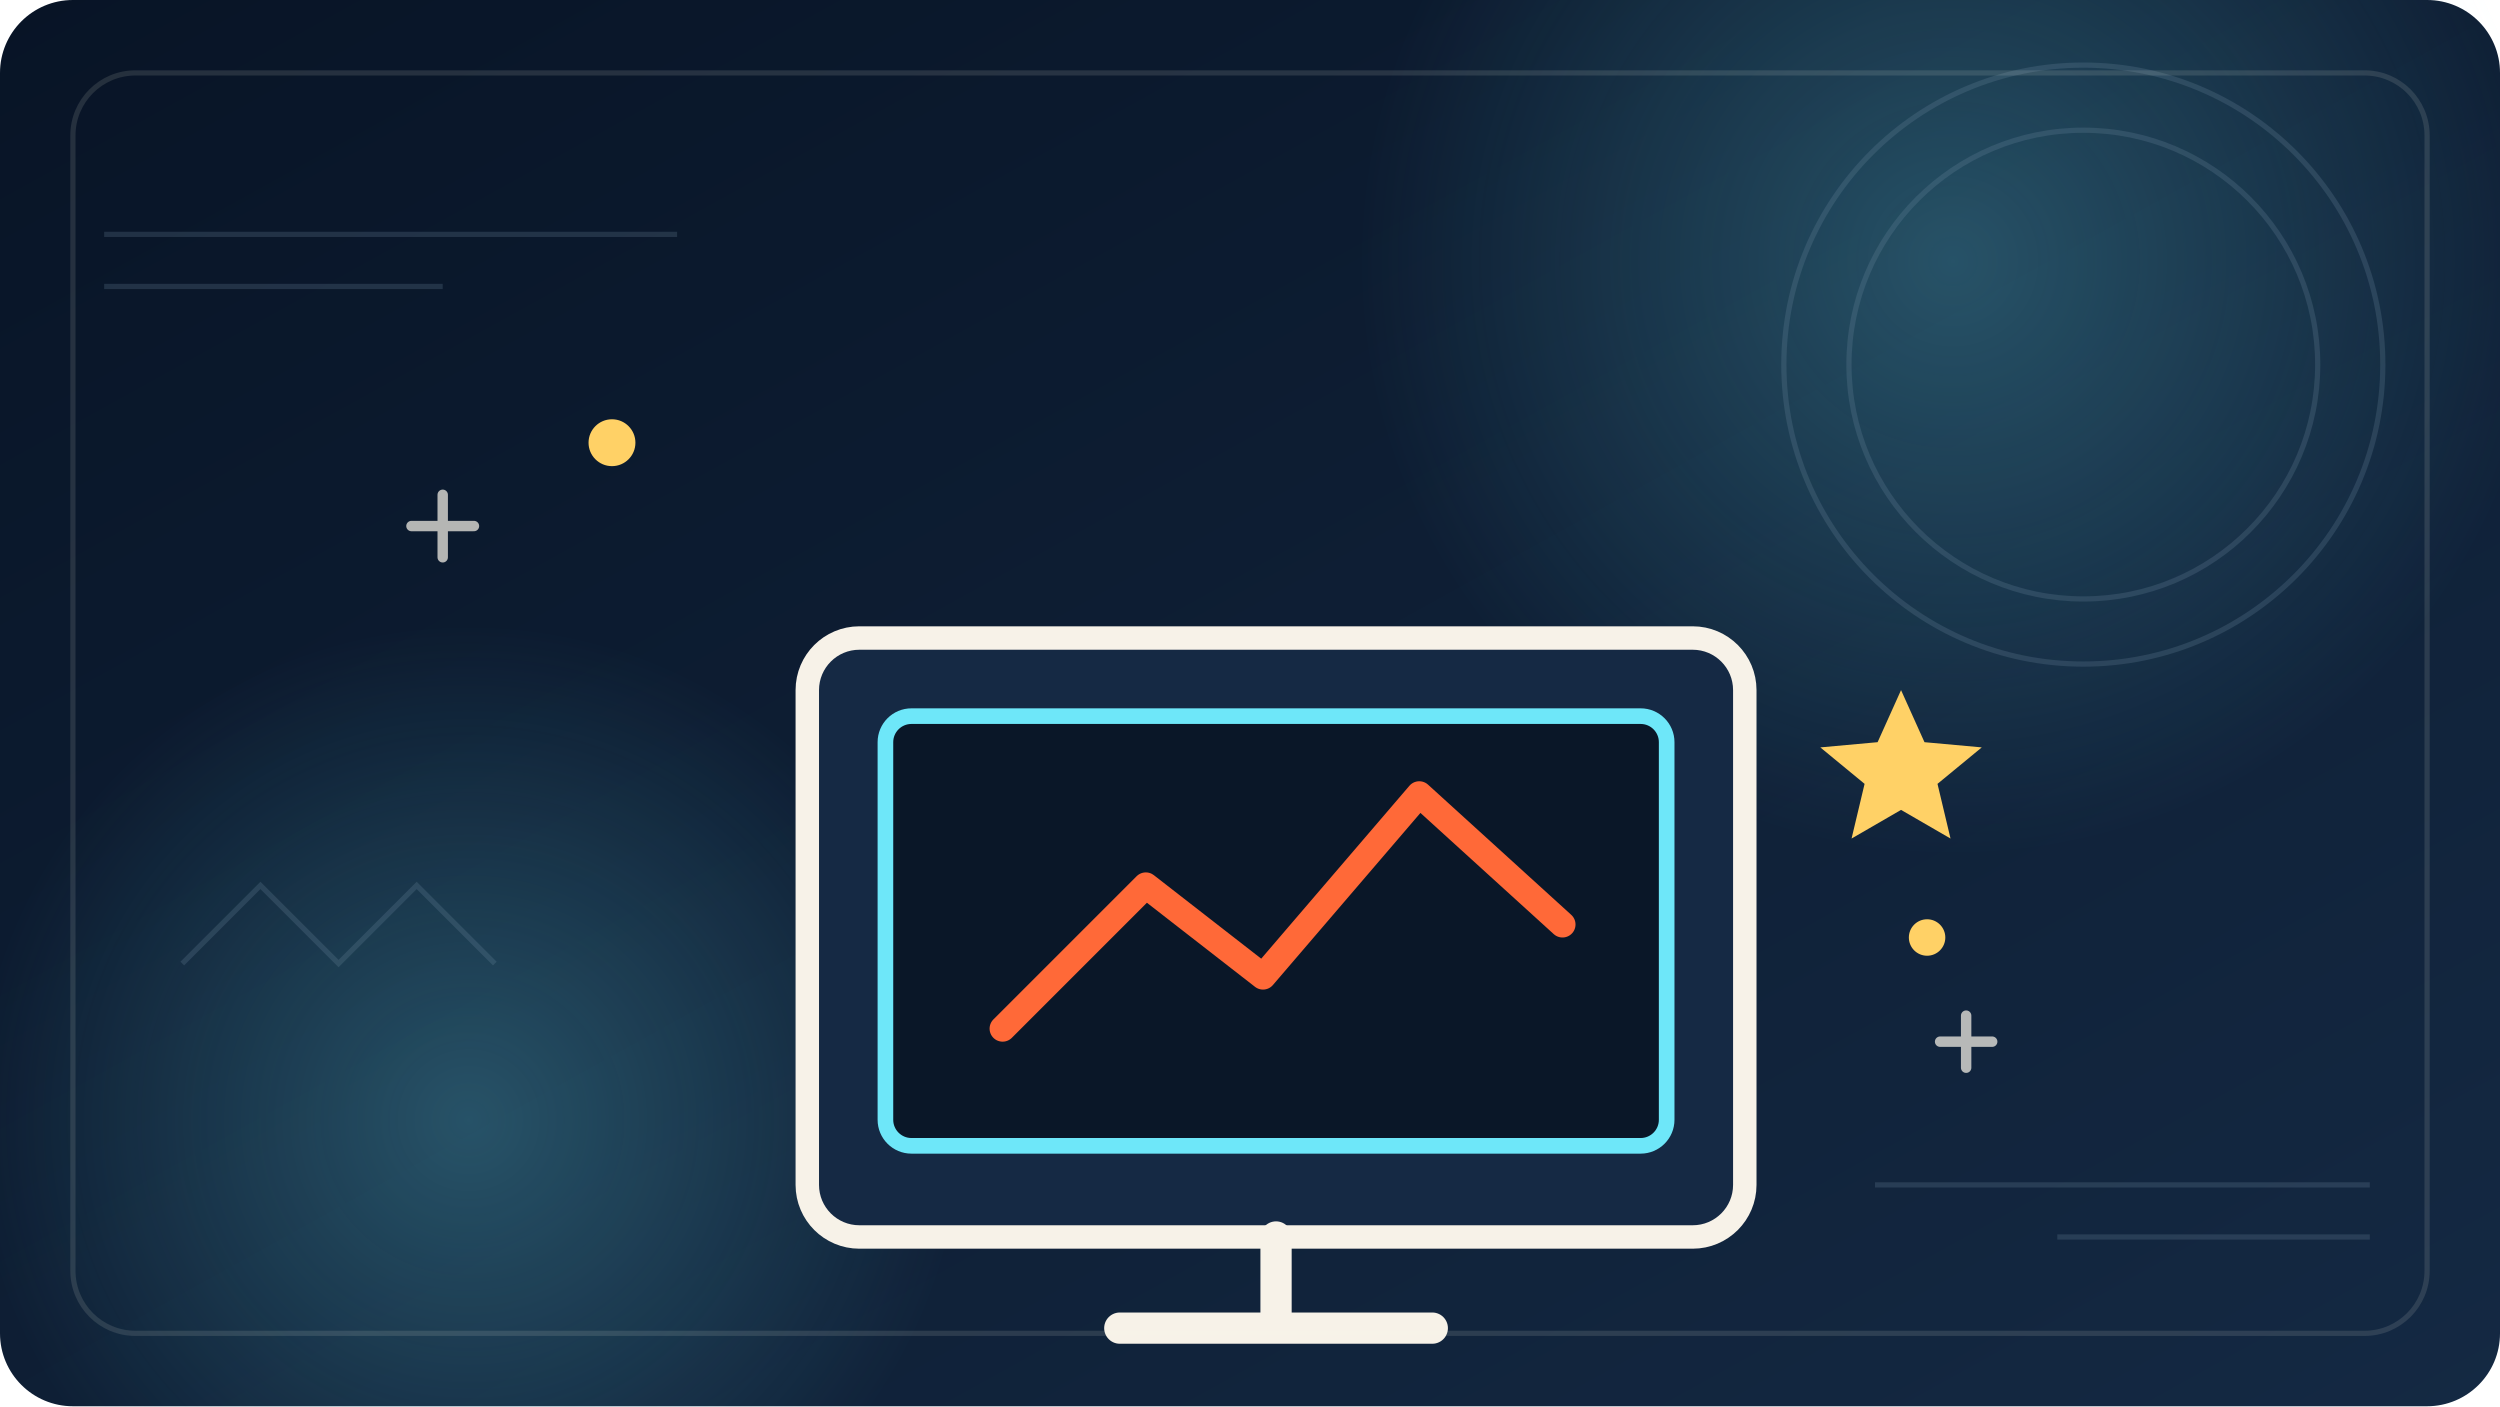
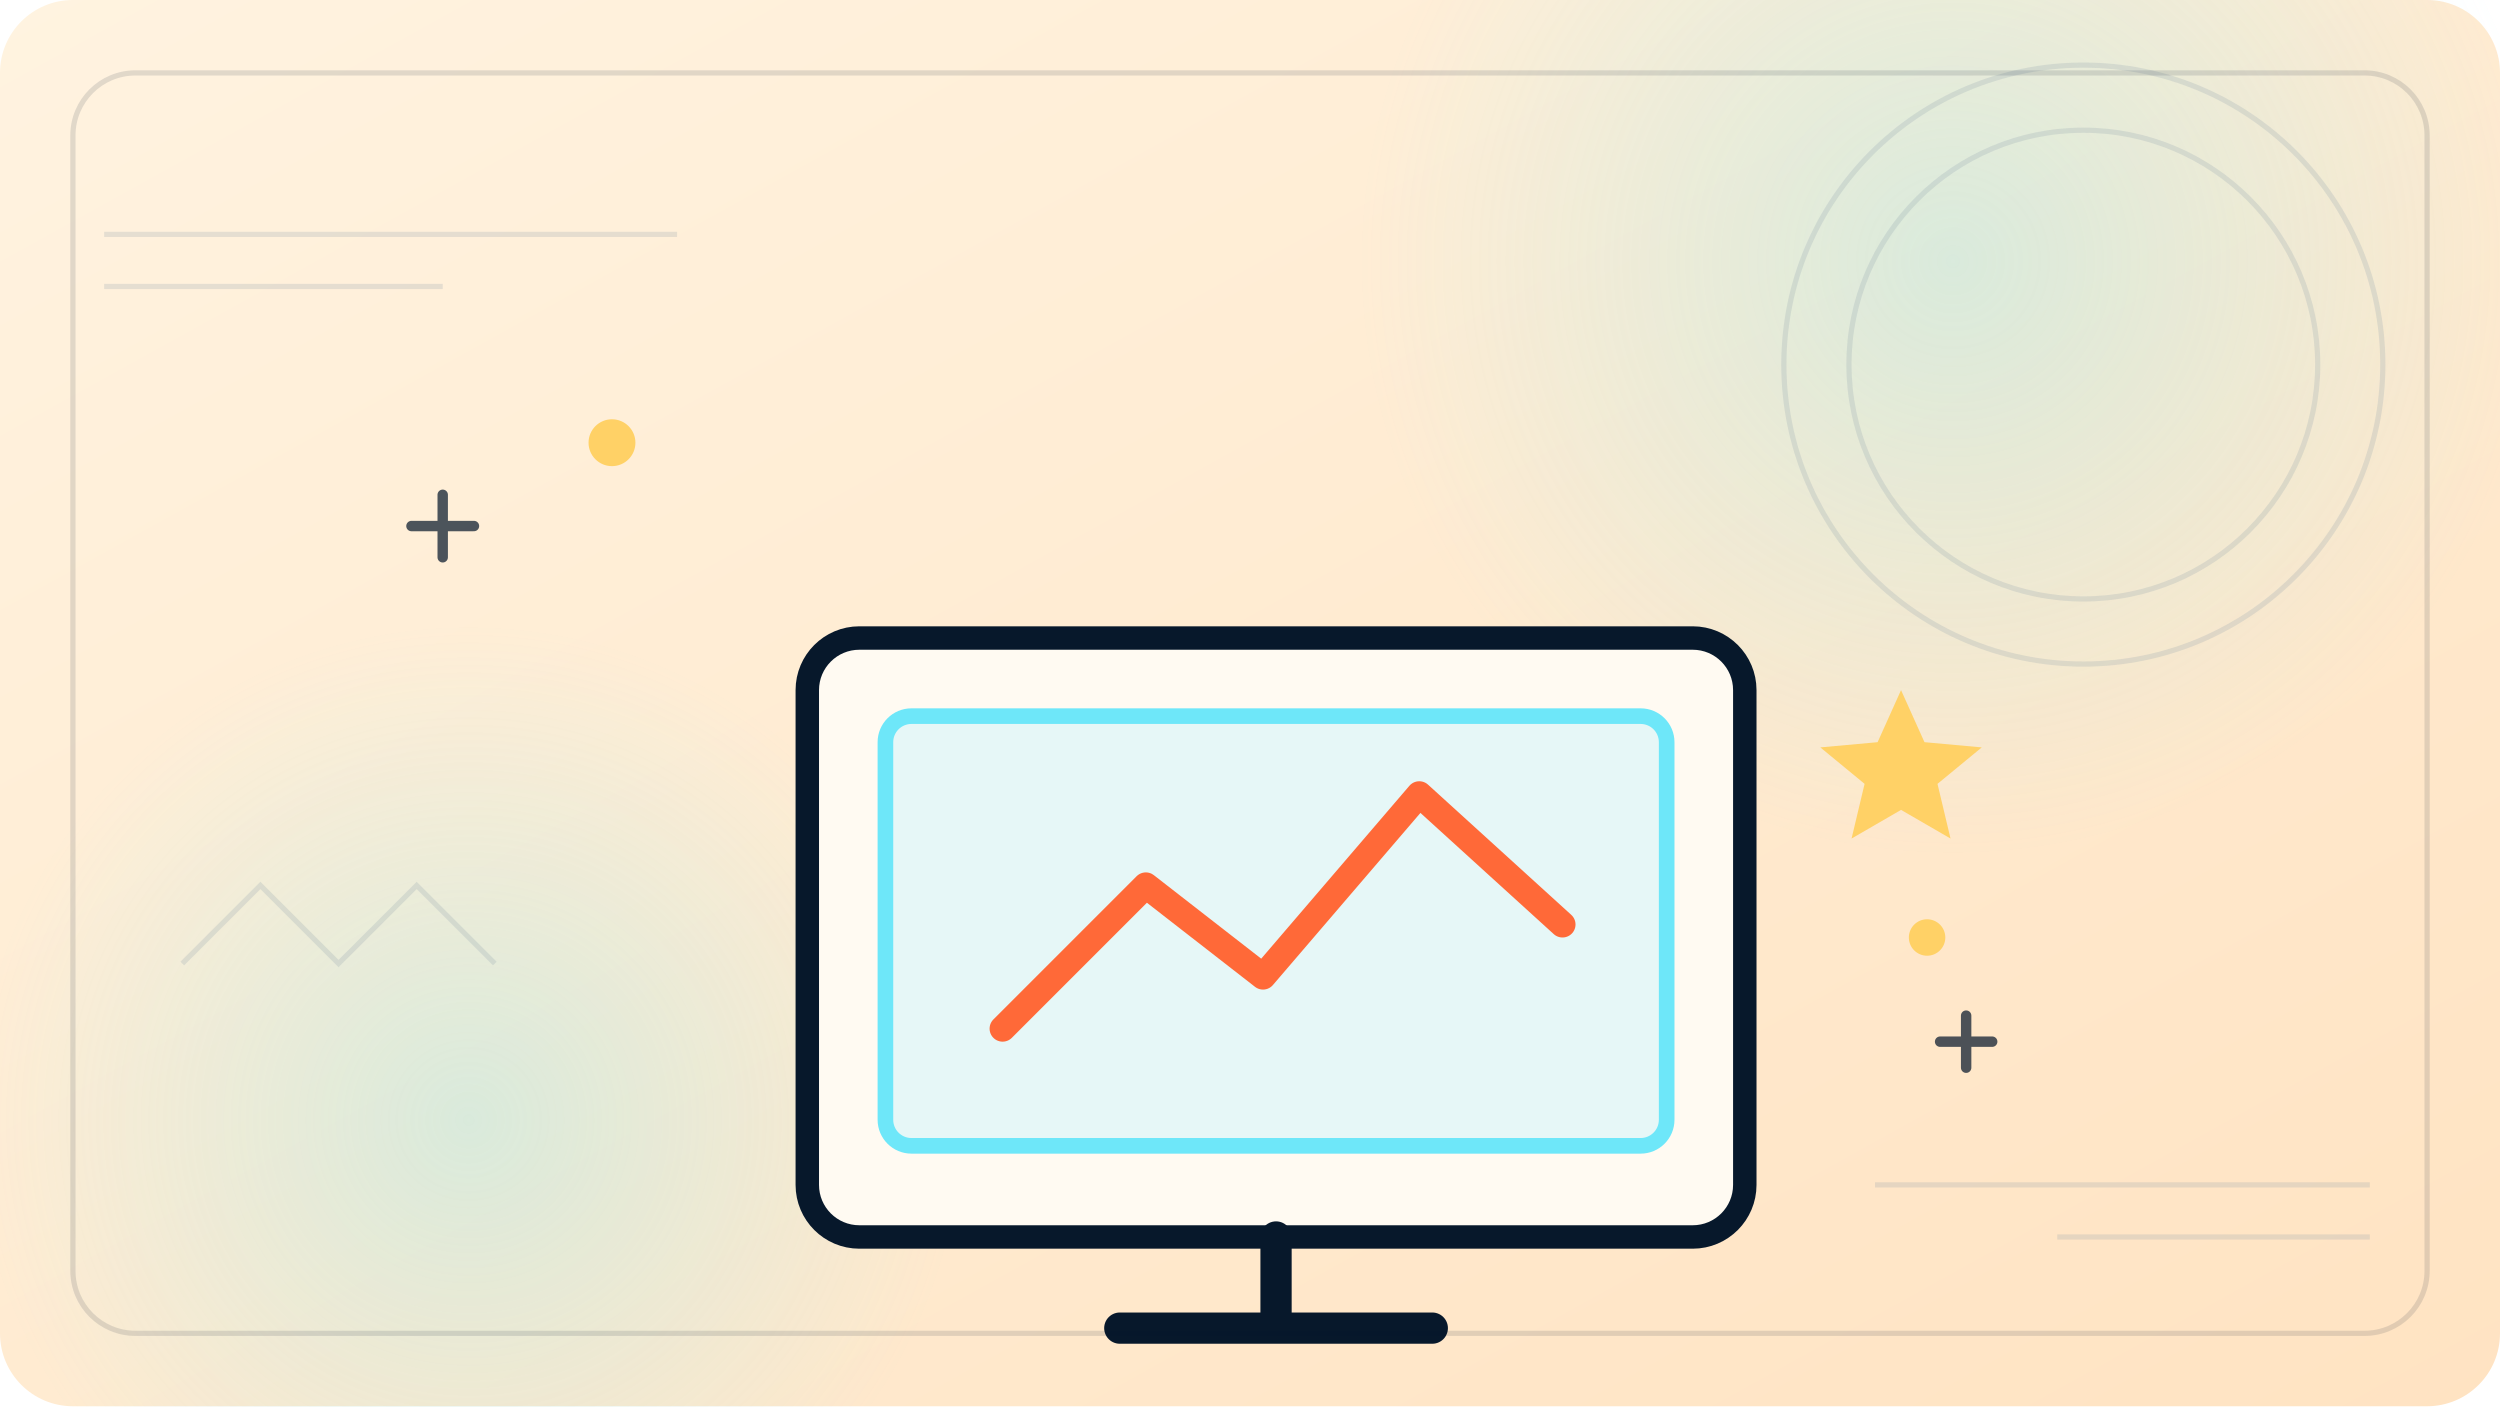
<svg xmlns="http://www.w3.org/2000/svg" width="1200" height="675" viewBox="0 0 960 540" role="img" aria-labelledby="title desc">
  <defs>
    <linearGradient id="bg" x1="0" y1="0" x2="1" y2="1">
-       <stop offset="0" stop-color="#081426" />
-       <stop offset="1" stop-color="#142943" />
+       <stop offset="0" stop-color="#fff3e0" />
+       <stop offset="1" stop-color="#ffe3c2" />
    </linearGradient>
    <radialGradient id="glow">
      <stop offset="0" stop-color="#6ee7f9" stop-opacity=".26" />
      <stop offset="1" stop-color="#6ee7f9" stop-opacity="0" />
    </radialGradient>
  </defs>
  <rect width="960" height="540" rx="28" fill="url(#bg)" />
  <circle cx="750" cy="100" r="230" fill="url(#glow)" />
  <circle cx="180" cy="430" r="190" fill="url(#glow)" />
-   <g fill="none" stroke="#7891ac" stroke-opacity=".22" stroke-width="2">
+   <g fill="none" stroke="#8a9bac" stroke-opacity=".22" stroke-width="2">
    <path d="M40 90h220M40 110h130M720 455h190M790 475h120" />
    <circle cx="800" cy="140" r="90" />
    <circle cx="800" cy="140" r="115" />
    <path d="M70 370l30-30 30 30 30-30 30 30" />
  </g>
  <g transform="translate(0 0)">
-     <rect x="310" y="245" width="360" height="230" rx="20" fill="#152944" stroke="#f7f2e8" stroke-width="9" />
-     <rect x="340" y="275" width="300" height="165" rx="10" fill="#0a1728" stroke="#6ee7f9" stroke-width="6" />
-     <path d="M430 510h120m-60-35v35" stroke="#f7f2e8" stroke-width="12" stroke-linecap="round" />
+     <rect x="310" y="245" width="360" height="230" rx="20" fill="#fffaf2" stroke="#07182b" stroke-width="9" />
+     <rect x="340" y="275" width="300" height="165" rx="10" fill="#e6f7f7" stroke="#6ee7f9" stroke-width="6" />
+     <path d="M430 510h120m-60-35v35" stroke="#07182b" stroke-width="12" stroke-linecap="round" />
    <path d="M385 395l55-55 45 35 60-70 55 50" fill="none" stroke="#ff6938" stroke-width="10" stroke-linecap="round" stroke-linejoin="round" />
  </g>
  <g fill="#ffd166">
    <path d="M730 265l9 20 22 2-17 14 5 21-19-11-19 11 5-21-17-14 22-2z" />
    <circle cx="740" cy="360" r="7" />
    <circle cx="235" cy="170" r="9" />
  </g>
-   <g stroke="#f7f2e8" stroke-width="4" stroke-linecap="round" opacity=".72">
+   <g stroke="#07182b" stroke-width="4" stroke-linecap="round" opacity=".72">
    <path d="M170 190v24m-12-12h24" />
    <path d="M755 390v20m-10-10h20" />
  </g>
-   <rect x="28" y="28" width="904" height="484" rx="24" fill="none" stroke="#f7f2e8" stroke-opacity=".12" stroke-width="2" />
+   <rect x="28" y="28" width="904" height="484" rx="24" fill="none" stroke="#07182b" stroke-opacity=".12" stroke-width="2" />
</svg>
